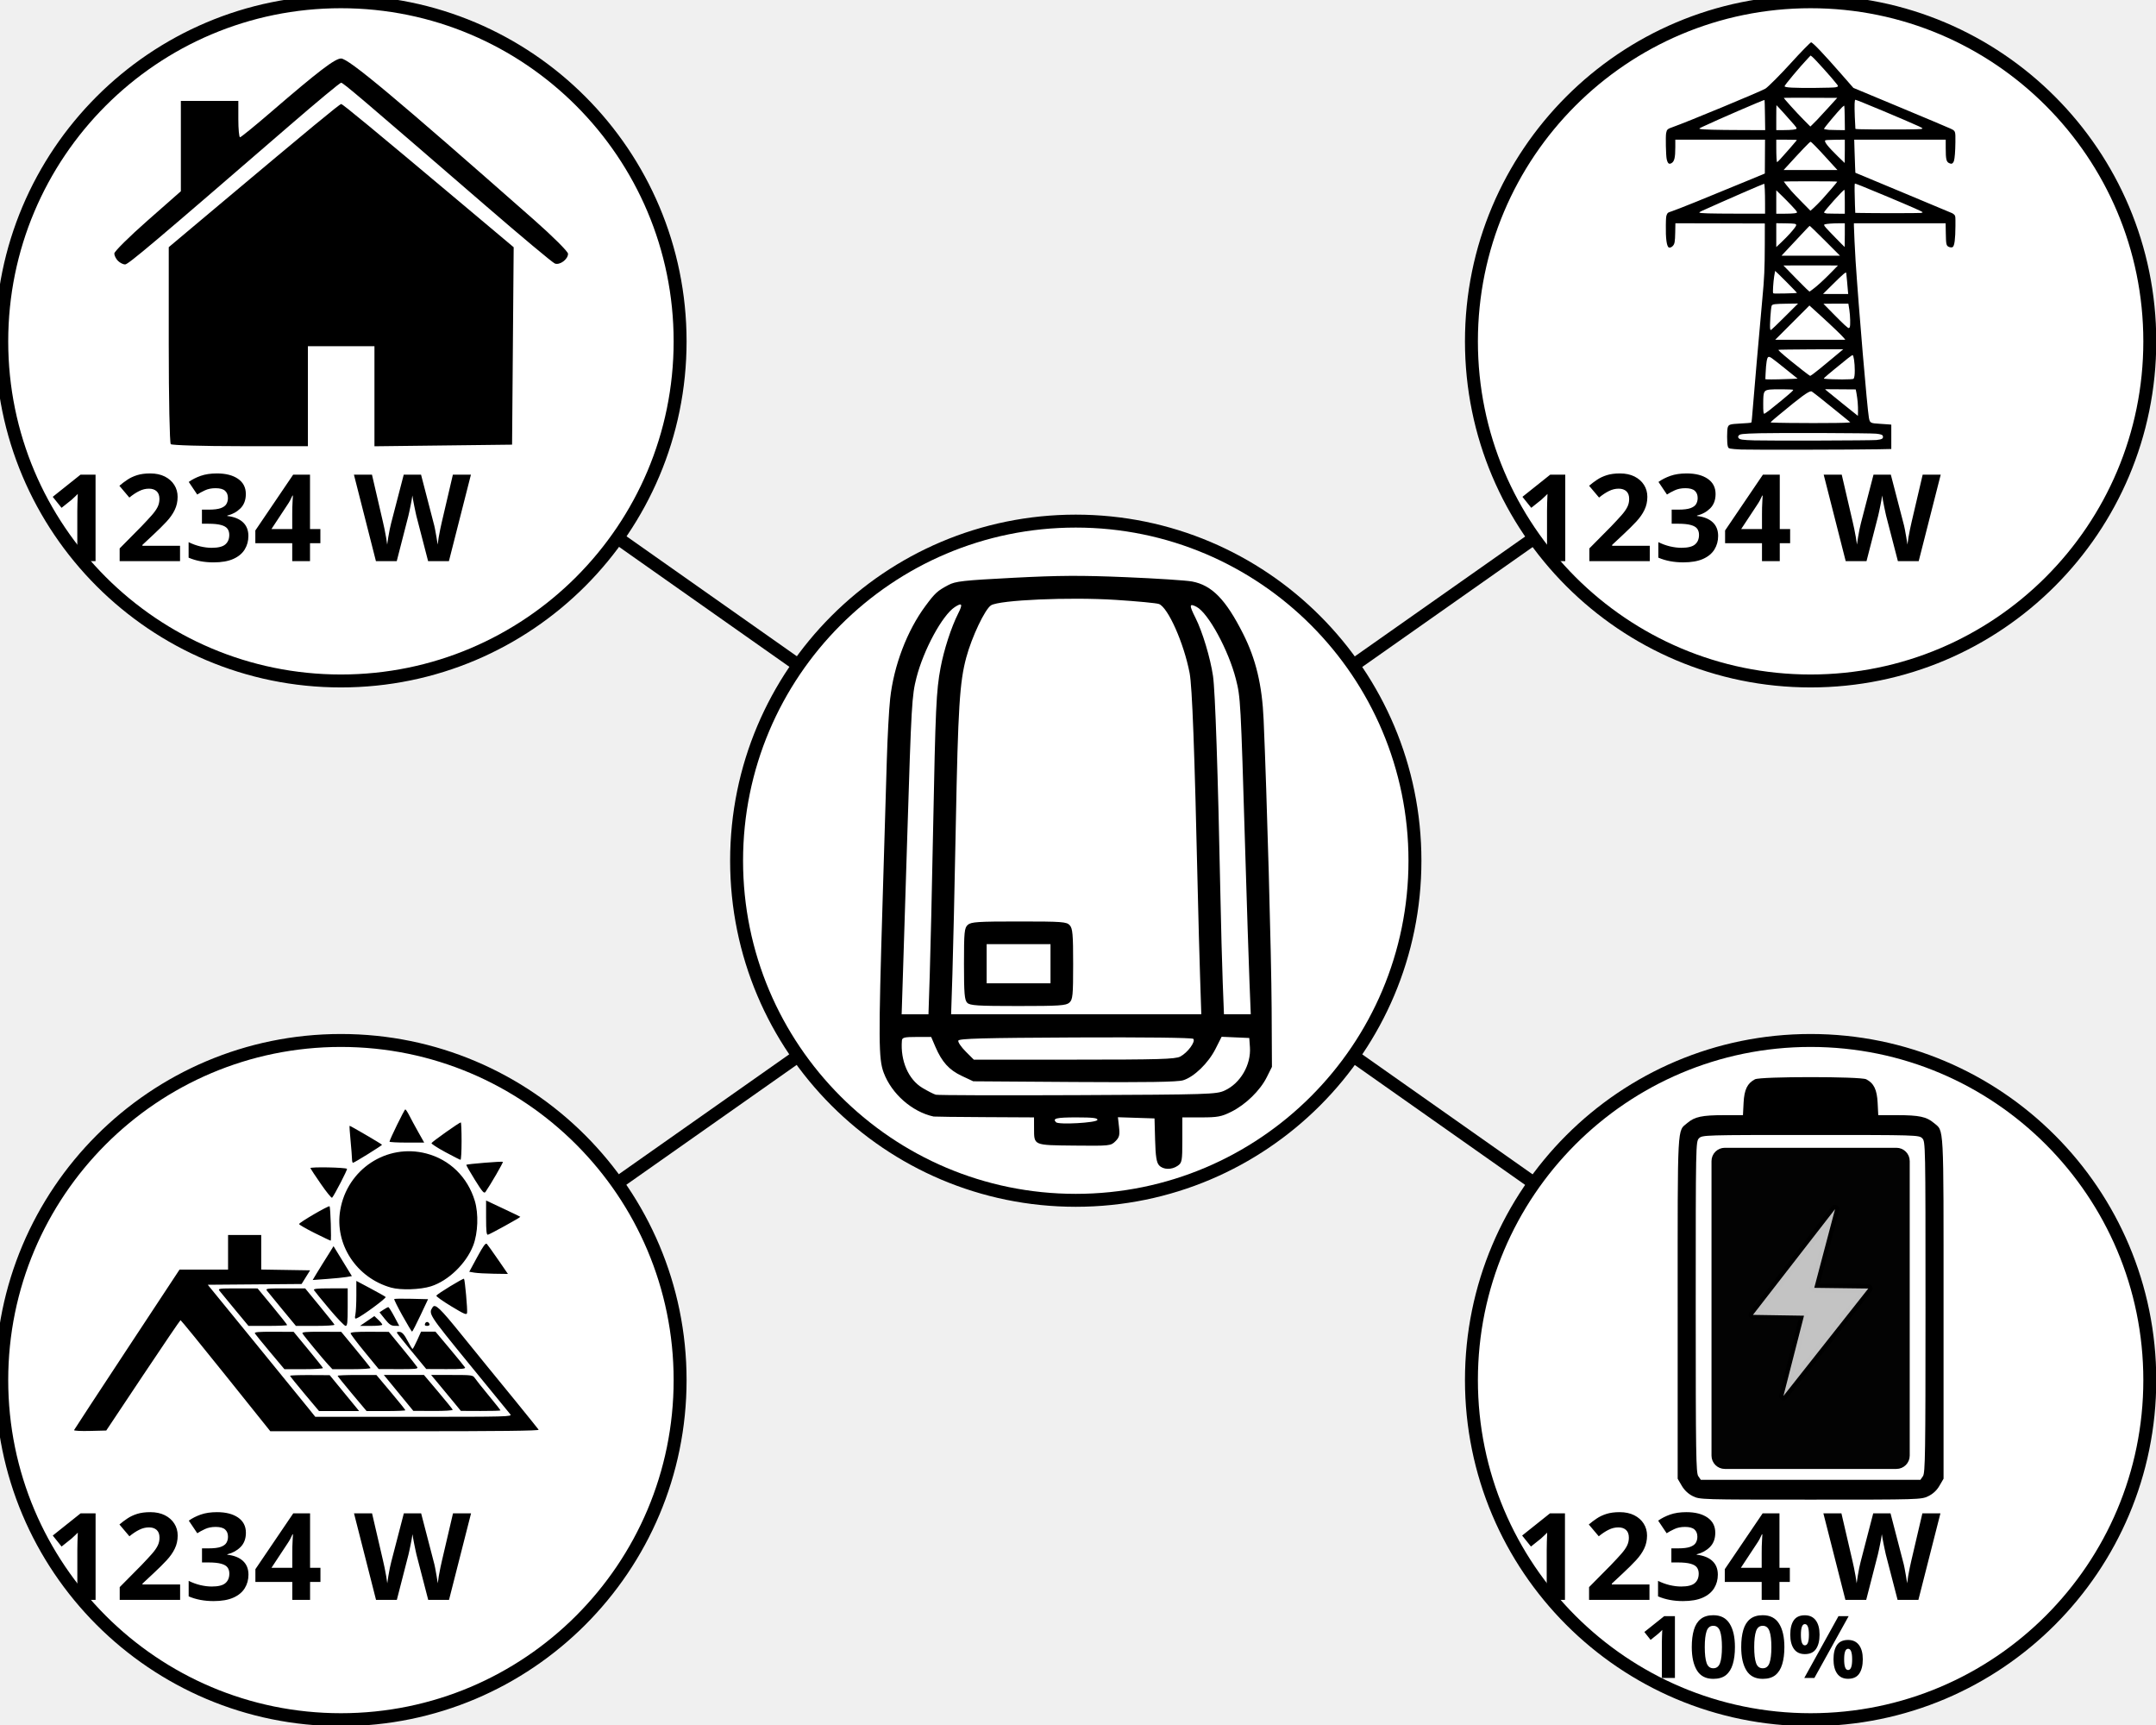
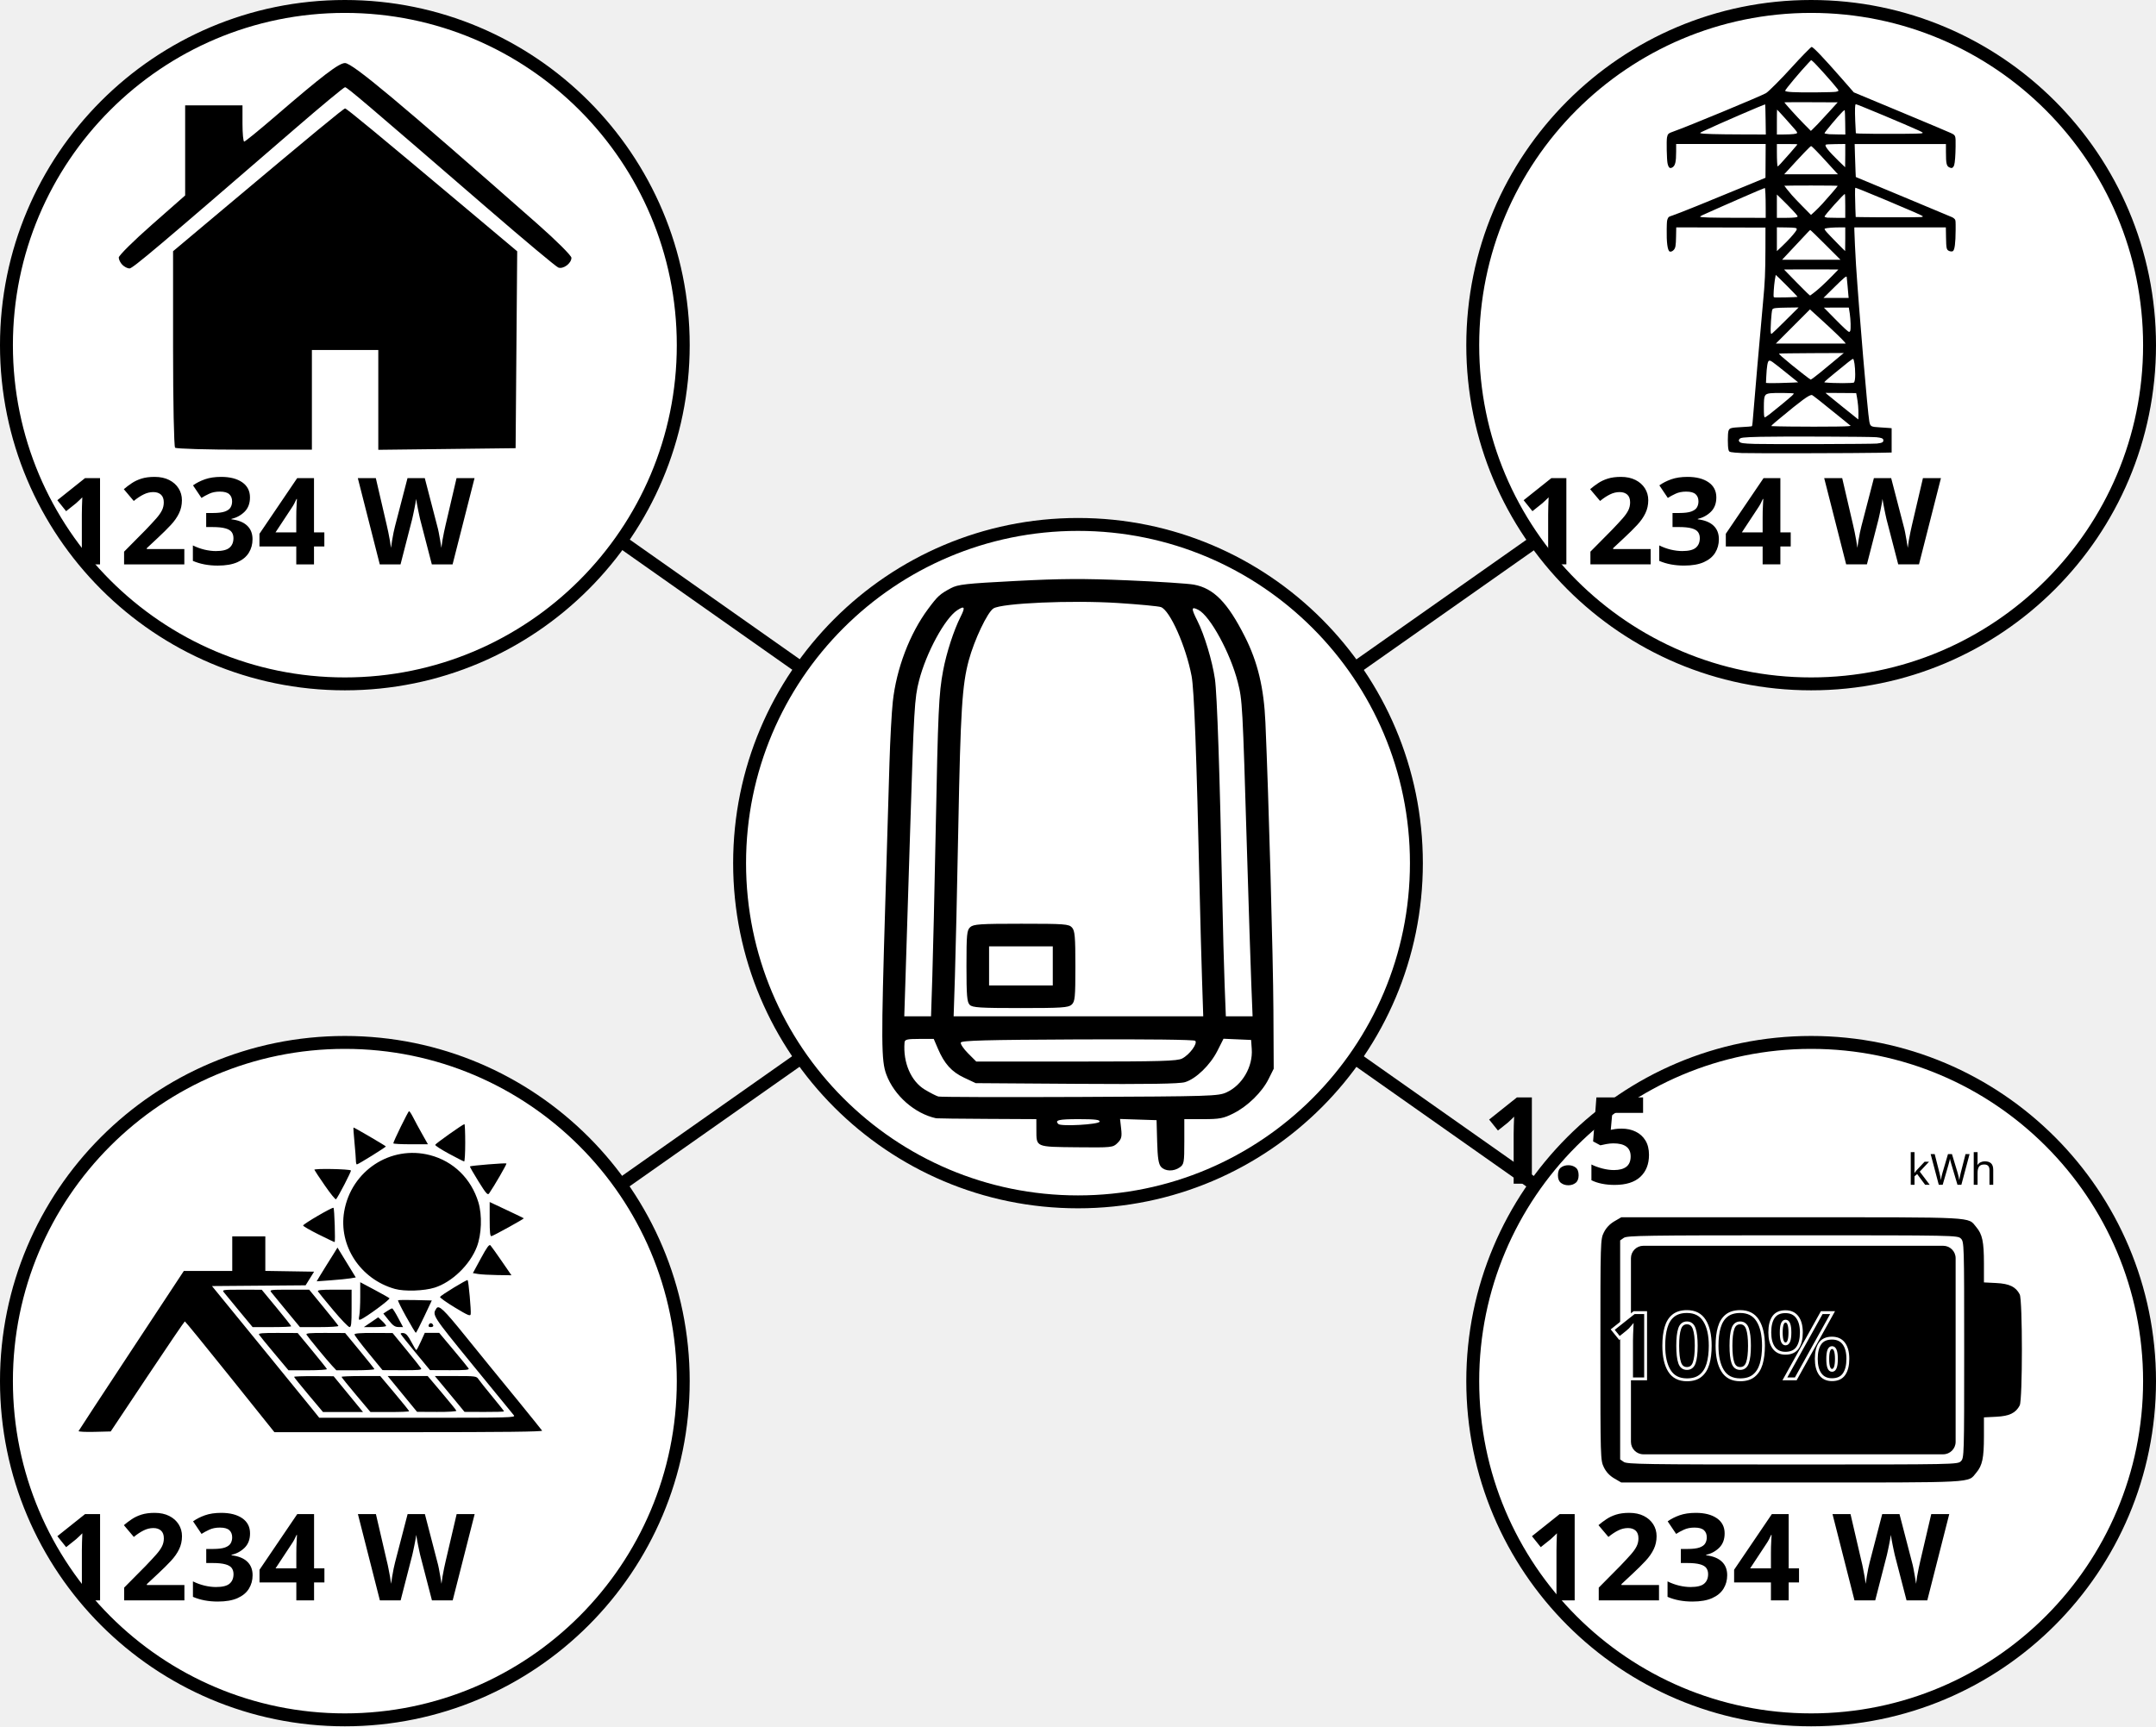
- <svg xmlns="http://www.w3.org/2000/svg" width="500" height="400" viewBox="0 0 500 400" version="1.1" id="svg5">
+ <svg xmlns="http://www.w3.org/2000/svg" width="501.156" height="401.361" viewBox="0 0 501.156 401.361" version="1.1" id="svg5">
  <defs id="defs2">
    <linearGradient id="linearGradient24308">
      <stop style="stop-color:#ffffff;stop-opacity:1;" offset="0" id="stop24306" />
    </linearGradient>
  </defs>
-   <g id="layer9" style="display:inline" transform="translate(-113.7883,-2.294423)">
+   <g id="layer9" style="display:inline" transform="translate(-112.6938,-1.200007)">
    <path style="fill:none;stroke:#000000;stroke-width:3;stroke-linecap:butt;stroke-linejoin:miter;stroke-miterlimit:4;stroke-dasharray:none;stroke-opacity:1" d="M 193.67,321.174 532.809,82.585" id="path2058" />
    <path style="fill:none;stroke:#000000;stroke-width:3;stroke-linecap:butt;stroke-linejoin:miter;stroke-miterlimit:4;stroke-dasharray:none;stroke-opacity:1" d="M 193.744,82.485 532.799,321.209" id="path2058-3" />
  </g>
-   <g id="layer8" style="display:inline" transform="translate(-113.7883,-2.294423)">
+   <g id="layer8" style="display:inline" transform="translate(-112.6938,-1.200007)">
    <ellipse style="fill:#e1e1e1;fill-opacity:1;stroke:#000000;stroke-width:0.8;stroke-miterlimit:4;stroke-dasharray:none" id="path2555" cx="248.343" cy="121.948" rx="8.863" ry="8.873">
      <animateMotion id="bubble_home_anim" dur="2.05s" values="0,0; 60, 40" repeatCount="indefinite" />
    </ellipse>
  </g>
-   <g id="layer10" style="display:inline" transform="translate(-113.7883,-2.294423)">
+   <g id="layer10" style="display:inline" transform="translate(-112.6938,-1.200007)">
    <ellipse style="fill:#e1e1e1;fill-opacity:1;stroke:#000000;stroke-width:0.8;stroke-miterlimit:4;stroke-dasharray:none" id="path2555-3" cx="478.908" cy="121.948" rx="8.863" ry="8.873">
      <animateMotion id="bubble_grid_anim" dur="1.5s" values="0,0; -60,40" repeatCount="indefinite" style="fill-opacity:1;fill:url(#linearGradient4873)" />
    </ellipse>
  </g>
-   <g id="layer12" style="display:inline" transform="translate(-113.7883,-2.294423)">
+   <g id="layer12" style="display:inline" transform="translate(-112.6938,-1.200007)">
    <ellipse style="display:inline;fill:#e1e1e1;fill-opacity:1;stroke:#000000;stroke-width:0.8;stroke-miterlimit:4;stroke-dasharray:none" id="path2555-3-1-4" cx="248.343" cy="282.523" rx="8.863" ry="8.873">
      <animateMotion id="bubble_solar_anim" dur="1.9s" values="0,0; 60,-40" repeatCount="indefinite" />
    </ellipse>
  </g>
-   <g id="layer11" style="display:inline" transform="translate(-113.7883,-2.294423)">
-     <ellipse style="display:inline;fill:#e1e1e1;fill-opacity:1;stroke:#000000;stroke-width:0.8;stroke-miterlimit:4;stroke-dasharray:none" id="path2555-3-1" cx="478.908" cy="282.523" rx="8.863" ry="8.873">
-       <animateMotion id="bubble_bat_anim" dur="2.1s" values="0,0; -60, -40" repeatCount="indefinite" />
+   <g id="layer11" style="display:inline" transform="translate(-112.6938,-1.200007)">
+     <ellipse style="display:inline;fill:#e1e1e1;fill-opacity:1;stroke:#000000;stroke-width:0.8;stroke-miterlimit:4;stroke-dasharray:none" id="path2555-3-1" cx="478.908" cy="296.523" rx="8.863" ry="8.873">
+       <animateMotion id="bubble_bat_anim" dur="2.1s" values="0,-10; -60, -60" repeatCount="indefinite" />
    </ellipse>
  </g>
-   <g id="layer1" style="display:inline" transform="translate(-114.2739,-172.5429)" />
-   <g id="layer2" style="display:inline" transform="translate(-114.2739,-172.5429)" />
-   <g id="layer4" transform="translate(-114.2739,-172.5429)" style="display:inline">
+   <g id="layer1" style="display:inline" transform="translate(-113.1794,-171.4485)" />
+   <g id="layer2" style="display:inline" transform="translate(-113.1794,-171.4485)" />
+   <g id="layer4" transform="translate(-113.1794,-171.4485)" style="display:inline">
    <ellipse style="display:inline;fill:#ffffff;stroke:#000000;stroke-width:3;stroke-miterlimit:4;stroke-dasharray:none" id="path1114-5" cx="534.175" cy="251.698" rx="78.66" ry="78.749" />
    <path style="display:inline;fill:#000000;stroke-width:0.036" d="m 518.022,276.776 c -1.086,-0.046 -2.192,-0.141 -2.456,-0.209 -0.467,-0.121 -0.486,-0.139 -0.614,-0.607 -0.187,-0.683 -0.189,-3.703 -8.3e-4,-4.292 0.225,-0.708 0.481,-0.786 3.069,-0.924 1.194,-0.064 2.24,-0.144 2.325,-0.18 0.119,-0.049 0.17,-0.268 0.22,-0.951 0.202,-2.774 1.956,-22.935 2.418,-27.794 0.453,-4.777 0.551,-6.94 0.566,-12.586 l 0.008,-4.87 -10.37,-0.027 -10.37,-0.023 -0.041,2.098 c -0.043,2.226 -0.129,2.705 -0.568,3.172 -0.295,0.314 -0.699,0.459 -0.932,0.334 -0.486,-0.261 -0.731,-2.143 -0.675,-5.191 0.03,-1.771 0.06,-2.054 0.236,-2.44 0.196,-0.428 0.216,-0.442 1.105,-0.737 1.43,-0.474 8.039,-3.141 17.475,-7.052 l 4.142,-1.717 0.023,-3.925 0.023,-3.925 h -10.405 -10.405 v 1.718 c 0,2.436 -0.208,3.325 -0.867,3.715 -0.595,0.352 -0.902,0.099 -1.133,-0.937 -0.18,-0.805 -0.275,-5.211 -0.13,-5.992 0.163,-0.876 0.292,-0.992 1.606,-1.452 3.133,-1.095 20.194,-8.17 21.41,-8.879 0.589,-0.344 3.622,-3.391 6.037,-6.064 1.976,-2.188 4.406,-4.677 4.567,-4.677 0.37,0 2.832,2.588 7.067,7.427 l 2.744,3.136 10.729,4.471 c 5.901,2.459 11.168,4.677 11.705,4.929 1.27,0.596 1.246,0.533 1.222,3.183 -0.023,2.078 -0.146,3.724 -0.338,4.364 -0.063,0.209 -0.219,0.45 -0.346,0.534 -0.206,0.135 -0.277,0.137 -0.623,0.019 -0.796,-0.281 -0.936,-0.826 -0.937,-3.634 l -7.2e-4,-1.856 h -10.609 -10.609 l 0.074,2.58 c 0.041,1.419 0.101,3.144 0.133,3.834 l 0.06,1.254 11.03,4.597 c 6.066,2.528 11.201,4.676 11.411,4.774 0.209,0.098 0.469,0.3 0.578,0.45 0.186,0.258 0.197,0.4 0.187,2.507 -0.019,3.062 -0.221,4.637 -0.644,4.906 -0.192,0.122 -0.637,0.087 -0.948,-0.074 -0.532,-0.275 -0.599,-0.606 -0.643,-3.152 l -0.041,-2.29 h -10.635 -10.635 l 3.8e-4,0.603 c 3.9e-4,0.761 0.255,6.082 0.389,8.125 0.715,10.913 2.693,34.232 3.084,36.347 0.229,1.236 0.328,1.291 2.587,1.422 0.879,0.051 1.825,0.116 2.103,0.144 l 0.506,0.05 v 2.823 2.823 l -2.914,0.062 c -4.866,0.104 -29.848,0.151 -31.958,0.06 z m 31.439,-2.202 c 1.301,-0.144 1.614,-0.341 1.467,-0.928 -0.072,-0.286 -0.467,-0.422 -1.577,-0.542 -1.295,-0.14 -22.46,-0.217 -26.946,-0.099 -4.206,0.111 -4.71,0.173 -4.952,0.605 -0.127,0.227 -0.125,0.28 0.019,0.498 0.243,0.371 0.886,0.467 3.682,0.551 3.482,0.104 27.247,0.03 28.308,-0.084 z m -6.6,-4.043 0.515,-0.068 -2.201,-1.793 c -4.637,-3.778 -6.686,-5.391 -6.849,-5.391 -0.687,0.002 -2.387,1.25 -7.478,5.481 -1.861,1.547 -2.075,1.753 -1.83,1.764 3.466,0.163 16.613,0.168 17.843,0.008 z m 2.234,-4.705 c -0.058,-0.641 -0.184,-1.574 -0.279,-2.074 l -0.173,-0.907 -3.556,-0.026 -3.556,-0.023 0.24,0.235 c 0.132,0.129 1.844,1.519 3.804,3.089 l 3.564,2.854 0.03,-0.99 c 0.019,-0.544 -0.019,-1.515 -0.076,-2.156 z m -20.48,1.85 c 1.103,-0.839 4.266,-3.455 5.111,-4.227 0.265,-0.242 0.447,-0.475 0.405,-0.517 -0.121,-0.122 -4.652,-0.167 -5.457,-0.053 -1.36,0.192 -1.475,0.434 -1.489,3.15 -0.008,1.94 0.043,2.459 0.251,2.459 0.062,0 0.592,-0.365 1.178,-0.811 z m 5.441,-7.279 1.101,-0.059 -2.642,-2.123 c -3.573,-2.871 -3.769,-3.008 -4.138,-2.891 -0.319,0.101 -0.528,1.337 -0.639,3.779 l -0.062,1.368 0.472,0.041 c 0.54,0.046 4.268,-0.026 5.908,-0.114 z m 14.088,-0.03 c 0.189,-0.295 0.272,-0.872 0.272,-1.908 3.4e-4,-1.756 -0.258,-3.569 -0.509,-3.568 -0.182,3e-4 -1.369,0.922 -4.221,3.279 -2.386,1.972 -2.6,2.172 -2.344,2.198 2.158,0.215 6.663,0.214 6.801,-7.3e-4 z m -9.516,-1.008 c 0.684,-0.49 2.021,-1.574 4.774,-3.871 l 2.354,-1.964 -7.475,0.03 c -4.111,0.019 -7.51,0.066 -7.552,0.108 -0.095,0.095 0.641,0.758 2.894,2.607 1.752,1.438 4.344,3.44 4.454,3.44 0.03,0 0.281,-0.159 0.552,-0.354 z m 7.301,-8.401 c -0.455,-0.575 -2.837,-2.859 -5.544,-5.316 l -2.487,-2.257 -3.964,3.969 -3.964,3.969 h 8.124 8.124 z m -13.66,-5.048 2.999,-2.982 -2.649,0.038 c -2.745,0.038 -3.283,0.106 -3.465,0.445 -0.214,0.399 -0.502,4.847 -0.353,5.441 0.058,0.229 0.089,0.247 0.267,0.151 0.111,-0.059 1.551,-1.45 3.201,-3.09 z m 14.994,2.465 c 0.163,-0.429 0.106,-2.547 -0.108,-4.012 -0.111,-0.76 -0.212,-1.393 -0.226,-1.408 -0.008,-0.008 -1.321,-0.008 -2.905,0 l -2.88,0.023 2.312,2.35 c 2.387,2.426 3.327,3.292 3.572,3.292 0.077,0 0.184,-0.111 0.236,-0.247 z m -0.425,-8.215 c -0.03,-0.305 -0.125,-1.379 -0.209,-2.387 -0.084,-1.008 -0.172,-1.889 -0.194,-1.959 -0.083,-0.261 -0.689,0.252 -3.024,2.559 l -2.364,2.336 2.924,0.002 2.923,0.002 -0.056,-0.555 z m -11.829,0.315 c 0.03,-0.03 -1.088,-1.204 -2.487,-2.605 -1.399,-1.402 -2.56,-2.533 -2.579,-2.513 -0.023,0.023 -0.119,0.593 -0.221,1.274 -0.206,1.373 -0.347,3.583 -0.246,3.848 0.061,0.159 0.242,0.167 2.771,0.112 1.488,-0.03 2.731,-0.084 2.762,-0.116 z m 3.678,-0.865 c 0.983,-0.715 2.63,-2.224 4.294,-3.933 l 1.527,-1.569 -3.144,-0.023 c -1.729,-0.008 -4.573,-0.008 -6.319,0 l -3.174,0.023 2.988,3.063 c 1.978,2.028 3.024,3.035 3.095,2.979 0.059,-0.046 0.389,-0.289 0.734,-0.54 z m 2.841,-11.242 c -1.907,-1.91 -3.512,-3.462 -3.566,-3.448 -0.053,0.008 -0.376,0.33 -0.716,0.701 -0.34,0.371 -1.704,1.826 -3.032,3.234 -1.328,1.407 -2.498,2.655 -2.599,2.773 l -0.183,0.214 h 6.782 6.782 z m -8.091,-1.738 c 0.903,-1.013 1.397,-1.677 1.397,-1.879 0,-0.333 -0.291,-0.383 -2.471,-0.418 l -2.153,-0.03 v 2.766 2.766 l 1.18,-1.114 c 0.649,-0.613 1.57,-1.552 2.047,-2.087 z m 12.668,0.438 v -2.749 l -1.421,7.7e-4 c -1.33,7.2e-4 -2.8,0.112 -3.214,0.244 -0.269,0.085 -0.227,0.21 0.271,0.806 0.414,0.494 4.266,4.447 4.334,4.447 0.019,0 0.027,-1.237 0.027,-2.749 z m -18.496,-7.266 c 0,-2.669 -0.089,-4.644 -0.21,-4.644 -0.192,0 -8.853,3.771 -14.459,6.295 -0.385,0.174 -0.618,0.33 -0.567,0.381 0.179,0.179 2.28,0.24 8.663,0.253 l 6.575,0.008 z m 6.843,2.202 c 0.614,-0.116 0.633,-0.132 0.505,-0.409 -0.128,-0.278 -1.935,-2.193 -3.519,-3.73 l -1.228,-1.192 v 2.714 2.714 h 1.865 c 1.026,0 2.095,-0.044 2.377,-0.097 z m 11.653,-2.646 c 0,-1.674 -0.038,-2.765 -0.094,-2.801 -0.187,-0.116 -4.723,4.931 -4.723,5.256 0,0.05 0.119,0.118 0.265,0.149 0.146,0.03 0.308,0.073 0.361,0.091 0.053,0.019 1.017,0.038 2.143,0.041 l 2.047,0.008 z m 17.629,2.567 c 0.239,-0.038 0.428,-0.108 0.421,-0.162 -0.023,-0.153 -2.317,-1.165 -8.753,-3.859 -5.015,-2.099 -6.908,-2.855 -6.976,-2.788 -0.076,0.076 -0.06,2.564 0.03,4.884 l 0.076,1.902 1.459,0.026 c 3.023,0.061 13.325,0.055 13.741,-0.008 z m -22.937,-3.107 c 1.149,-1.242 3.501,-3.985 3.559,-4.148 0.023,-0.057 -2.314,-0.091 -6.189,-0.091 -3.422,0 -6.221,0.027 -6.221,0.056 0,0.065 0.95,1.25 1.772,2.211 0.318,0.371 1.443,1.551 2.501,2.622 l 1.923,1.947 0.769,-0.693 c 0.423,-0.381 1.272,-1.238 1.887,-1.903 z m 3.273,-7.205 c -0.187,-0.199 -1.187,-1.295 -2.221,-2.435 -2.074,-2.288 -3.517,-3.761 -3.683,-3.761 -0.192,0 -2.111,2.008 -6.016,6.293 l -0.242,0.265 h 6.251 6.251 z m 2.035,-3.983 v -2.705 l -2.211,0.026 c -1.598,0.023 -2.244,0.062 -2.33,0.149 -0.292,0.293 0.606,1.429 2.935,3.714 0.851,0.836 1.561,1.519 1.577,1.519 0.019,0 0.026,-1.217 0.026,-2.705 z m -15.015,1.861 c 0.766,-0.814 3.765,-4.242 3.87,-4.422 0.065,-0.112 -0.308,-0.134 -2.336,-0.134 h -2.413 l 7.2e-4,1.808 c 7.7e-4,1.962 0.083,3.4 0.194,3.4 0.038,0 0.347,-0.293 0.684,-0.652 z m -3.502,-10.25 c -0.026,-1.912 -0.07,-3.496 -0.094,-3.52 -0.094,-0.094 -10.95,4.601 -14.285,6.178 -0.935,0.442 -0.955,0.458 -0.674,0.542 0.52,0.157 3.756,0.245 9.479,0.261 l 5.625,0.019 z m 6.524,3.374 c 1.025,-0.148 1.036,-0.203 0.233,-1.157 -0.804,-0.955 -4.034,-4.528 -4.093,-4.528 -0.023,0 -0.041,1.302 -0.041,2.893 v 2.893 l 1.613,-0.002 c 0.887,-8.4e-4 1.917,-0.046 2.287,-0.099 z m 11.978,-2.687 c -0.019,-1.534 -0.066,-2.822 -0.107,-2.863 -0.041,-0.041 -0.272,0.118 -0.515,0.354 -0.934,0.906 -4.179,4.781 -4.179,4.99 0,0.094 0.187,0.135 1.108,0.245 0.159,0.023 1.062,0.041 2.008,0.049 l 1.719,0.019 z m 17.716,2.534 c 0.172,-0.03 0.313,-0.098 0.313,-0.148 0,-0.05 -0.379,-0.267 -0.841,-0.481 -2.886,-1.335 -14.41,-6.156 -14.715,-6.156 -0.204,0 -0.245,1.174 -0.139,3.954 0.055,1.459 0.119,2.706 0.14,2.772 0.026,0.092 1.002,0.127 4.209,0.153 4.806,0.038 10.576,-0.008 11.033,-0.093 z m -24.115,-2.145 c 0.428,-0.444 1.65,-1.768 2.716,-2.941 l 1.938,-2.134 -6.168,-0.026 c -3.392,-0.008 -6.187,-0.002 -6.211,0.019 -0.078,0.078 2.958,3.437 4.573,5.063 l 1.574,1.585 0.399,-0.379 c 0.219,-0.209 0.75,-0.742 1.178,-1.187 z m 4.242,-7.529 c 0.663,-0.144 0.709,-0.222 0.382,-0.652 -1.02,-1.344 -5.199,-5.997 -5.794,-6.452 l -0.347,-0.265 -0.636,0.668 c -1.792,1.881 -5.401,6.19 -5.401,6.448 0,0.317 2.084,0.431 7.177,0.39 2.469,-0.023 4.335,-0.075 4.62,-0.137 z" id="path1058" />
    <text xml:space="preserve" style="font-style:normal;font-variant:normal;font-weight:bold;font-stretch:normal;font-size:28.085px;line-height:1.25;font-family:sans-serif;-inkscape-font-specification:'sans-serif Bold';text-align:center;letter-spacing:0px;word-spacing:0px;text-anchor:middle;display:inline;fill:#000000;fill-opacity:1;stroke:none;stroke-width:0.265" x="533.567" y="302.49" id="text4765-3-3" transform="scale(0.999433,1.000567)">
      <tspan id="pwr_grid" style="font-style:normal;font-variant:normal;font-weight:bold;font-stretch:normal;font-size:28.085px;font-family:sans-serif;-inkscape-font-specification:'sans-serif Bold';text-align:center;text-anchor:middle;stroke-width:0.265" x="533.567" y="302.49">1234 W</tspan>
    </text>
  </g>
-   <g id="layer5" transform="translate(-114.2739,-172.5429)" style="display:inline">
+   <g id="layer5" transform="translate(-113.1794,-171.4485)" style="display:inline">
    <ellipse style="display:inline;fill:#ffffff;stroke:#000000;stroke-width:3;stroke-miterlimit:4;stroke-dasharray:none" id="path1114-5-5" cx="534.175" cy="492.56" rx="78.66" ry="78.749" />
-     <text xml:space="preserve" style="font-style:normal;font-variant:normal;font-weight:bold;font-stretch:normal;font-size:20.06px;line-height:1.25;font-family:sans-serif;-inkscape-font-specification:'sans-serif Bold';text-align:center;letter-spacing:0px;word-spacing:0px;text-anchor:middle;display:inline;fill:#000000;fill-opacity:1;stroke:none;stroke-width:0.265" x="533.996" y="561.324" id="bat_state_text" transform="scale(0.999433,1.000567)">
-       <tspan id="load_bat" style="font-style:normal;font-variant:normal;font-weight:bold;font-stretch:normal;font-size:20.06px;font-family:sans-serif;-inkscape-font-specification:'sans-serif Bold';text-align:center;text-anchor:middle;stroke-width:0.265" x="533.996" y="561.324">100%</tspan>
+     <text xml:space="preserve" style="font-style:normal;font-variant:normal;font-weight:bold;font-stretch:normal;font-size:28.085px;line-height:1.25;font-family:sans-serif;-inkscape-font-specification:'sans-serif Bold';text-align:center;letter-spacing:0px;word-spacing:0px;text-anchor:middle;display:inline;fill:#000000;fill-opacity:1;stroke:none;stroke-width:0.265;stroke-dasharray:none" x="535.5" y="543.216" id="text4765-3-3-3" transform="scale(0.999433,1.000567)">
+       <tspan id="pwr_bat" style="font-style:normal;font-variant:normal;font-weight:bold;font-stretch:normal;font-size:28.085px;font-family:sans-serif;-inkscape-font-specification:'sans-serif Bold';text-align:center;text-anchor:middle;stroke-width:0.265;stroke-dasharray:none" x="535.5" y="543.216">1234 W</tspan>
    </text>
-     <text xml:space="preserve" style="font-style:normal;font-variant:normal;font-weight:bold;font-stretch:normal;font-size:28.085px;line-height:1.25;font-family:sans-serif;-inkscape-font-specification:'sans-serif Bold';text-align:center;letter-spacing:0px;word-spacing:0px;text-anchor:middle;display:inline;fill:#000000;fill-opacity:1;stroke:none;stroke-width:0.265" x="533.498" y="543.216" id="text4765-3-3-3" transform="scale(0.999433,1.000567)">
-       <tspan id="pwr_bat" style="font-style:normal;font-variant:normal;font-weight:bold;font-stretch:normal;font-size:28.085px;font-family:sans-serif;-inkscape-font-specification:'sans-serif Bold';text-align:center;text-anchor:middle;stroke-width:0.265" x="533.498" y="543.216">1234 W</tspan>
+     <rect style="display:inline;fill:#000000;stroke:#ffffff;stroke-width:0.265;stroke-linecap:square;paint-order:markers stroke fill" id="bat_state_rect" width="75.472" height="48.482" x="492.288" y="461.09" ry="2.896" />
+     <path style="fill:#000000;stroke-width:0.141" d="m 485.998,457.976 c 0.528,-1.062 1.371,-1.955 2.425,-2.569 l 1.615,-0.941 h 39.684 c 43.511,0 40.785,-0.146 42.838,2.282 1.411,1.669 1.778,3.403 1.78,8.429 l 10e-4,4.431 2.85,0.143 c 3.068,0.154 4.552,0.871 5.466,2.641 0.673,1.303 0.673,24.507 0,25.81 -0.915,1.77 -2.398,2.487 -5.466,2.641 l -2.85,0.143 -10e-4,4.431 c -0.002,5.027 -0.369,6.761 -1.78,8.429 -2.053,2.427 0.673,2.282 -42.838,2.282 h -39.684 l -1.623,-0.946 c -1.082,-0.631 -1.89,-1.495 -2.425,-2.594 -0.79,-1.623 -0.802,-2.034 -0.802,-27.316 3.4e-4,-25.374 0.008,-25.687 0.81,-27.296 z m 4.631,53.373 c 0.756,0.527 5.112,0.593 39.22,0.593 37.86,0 38.38,-0.008 39.135,-0.761 0.75,-0.746 0.765,-1.269 0.765,-25.883 0,-24.615 -0.015,-25.137 -0.765,-25.883 -0.755,-0.751 -1.275,-0.761 -39.135,-0.761 -34.109,0 -38.465,0.066 -39.22,0.593 l -0.85,0.593 v 25.46 25.459 z" id="path1363" />
+     <text xml:space="preserve" style="font-style:normal;font-variant:normal;font-weight:bold;font-stretch:normal;font-size:21.608px;line-height:1.25;font-family:sans-serif;-inkscape-font-specification:'sans-serif Bold';text-align:center;letter-spacing:0px;word-spacing:0px;text-anchor:middle;display:inline;fill:#000000;fill-opacity:1;stroke:#ffffff;stroke-width:0.665;stroke-dasharray:none;stroke-opacity:1" x="528.526" y="492.601" id="bat_state_text" transform="scale(1.001149,0.9988522)">
+       <tspan id="load_bat" style="font-style:normal;font-variant:normal;font-weight:bold;font-stretch:normal;font-size:21.608px;font-family:sans-serif;-inkscape-font-specification:'sans-serif Bold';text-align:center;text-anchor:middle;fill:#000000;fill-opacity:1;stroke:#ffffff;stroke-width:0.665;stroke-dasharray:none;stroke-opacity:1" x="528.526" y="492.601">100%</tspan>
    </text>
-     <path style="fill:#000000;stroke-width:0.141" d="m 506.854,519.474 c -1.062,-0.528 -1.955,-1.371 -2.569,-2.425 l -0.941,-1.615 v -39.684 c 0,-43.511 -0.146,-40.785 2.282,-42.838 1.669,-1.411 3.403,-1.778 8.429,-1.78 l 4.431,-10e-4 0.143,-2.85 c 0.154,-3.068 0.871,-4.552 2.641,-5.466 1.303,-0.673 24.507,-0.673 25.81,0 1.77,0.915 2.487,2.398 2.641,5.466 l 0.143,2.85 4.431,10e-4 c 5.027,0.002 6.761,0.369 8.429,1.78 2.427,2.053 2.282,-0.673 2.282,42.838 v 39.684 l -0.946,1.623 c -0.631,1.082 -1.495,1.89 -2.594,2.425 -1.623,0.79 -2.034,0.802 -27.316,0.802 -25.374,-3.4e-4 -25.687,-0.008 -27.296,-0.81 z m 53.373,-4.631 c 0.527,-0.756 0.593,-5.112 0.593,-39.22 0,-37.86 -0.008,-38.38 -0.761,-39.135 -0.746,-0.75 -1.269,-0.765 -25.883,-0.765 -24.615,0 -25.137,0.015 -25.883,0.765 -0.751,0.755 -0.761,1.275 -0.761,39.135 0,34.109 0.066,38.465 0.593,39.22 l 0.593,0.85 h 25.46 25.459 z" id="path1363" />
-     <rect style="fill:#000000;fill-opacity:0.986;fill-rule:nonzero;stroke:#000000;stroke-width:0.5;stroke-linecap:square;stroke-linejoin:miter;stroke-miterlimit:2.1;stroke-dasharray:none;paint-order:markers stroke fill" id="bat_state_rect" width="45.466" height="73.966" x="511.442" y="438.947" ry="2.836" />
-     <path style="fill:#ffffff;fill-opacity:0.76;stroke:#000000;stroke-width:2;stroke-linecap:square;stroke-linejoin:round;stroke-miterlimit:4;stroke-dasharray:none;stroke-opacity:1;paint-order:markers stroke fill" d="m 539.846,452.918 -19.047,24.525 11.842,0.188 -4.774,18.623 19.684,-24.922 -12.529,-0.161 z" id="path23184" />
+     <text xml:space="preserve" style="font-style:normal;font-variant:normal;font-weight:bold;font-stretch:normal;font-size:28.085px;line-height:1.25;font-family:sans-serif;-inkscape-font-specification:'sans-serif Bold';text-align:center;letter-spacing:0px;word-spacing:0px;text-anchor:middle;display:inline;fill:#000000;fill-opacity:1;stroke:none;stroke-width:0.265;stroke-dasharray:none" x="521.355" y="446.407" id="text4765-3-3-3-9" transform="scale(0.999433,1.000567)">
+       <tspan id="bat_energy" style="font-style:normal;font-variant:normal;font-weight:bold;font-stretch:normal;font-size:28.085px;font-family:sans-serif;-inkscape-font-specification:'sans-serif Bold';text-align:center;text-anchor:middle;stroke-width:0.265;stroke-dasharray:none" x="523.235" y="446.407">1.5<tspan style="font-size:11px" id="tspan3197"> </tspan>
+       </tspan>
+     </text>
+     <text xml:space="preserve" style="font-style:normal;font-weight:normal;font-size:10px;line-height:1.25;font-family:sans-serif;letter-spacing:0px;word-spacing:0px;fill:#000000;fill-opacity:1;stroke:none" x="553.886" y="446.91" id="text490">
+       <tspan id="tspan488" x="553.886" y="446.91" style="font-size:10px"> kWh</tspan>
+     </text>
  </g>
-   <g id="layer6" transform="translate(-114.2739,-172.5429)" style="display:inline">
+   <g id="layer6" transform="translate(-113.1794,-171.4485)" style="display:inline">
    <ellipse style="display:inline;fill:#ffffff;stroke:#000000;stroke-width:3;stroke-miterlimit:4;stroke-dasharray:none" id="path1114-5-5-2" cx="193.339" cy="492.56" rx="78.66" ry="78.749" />
    <path style="fill:#000000;stroke-width:0.11" d="m 131.446,504.166 c 0.063,-0.157 5.593,-8.596 12.289,-18.753 l 12.174,-18.467 h 5.628 5.628 v -4.016 -4.016 h 3.844 3.844 v 4.008 4.008 l 5.668,0.091 5.668,0.091 -0.986,1.585 -0.986,1.585 -10.881,0.088 -10.881,0.088 10.924,13.387 c 6.008,7.363 11.618,14.252 12.467,15.309 l 1.543,1.922 22.868,0.002 c 21.749,0.002 22.843,-0.026 22.362,-0.583 -0.278,-0.322 -4.601,-5.61 -9.606,-11.751 -9.374,-11.501 -9.401,-11.544 -8.403,-13.083 0.574,-0.885 1.699,0.182 6.633,6.293 2.624,3.249 5.208,6.435 5.743,7.079 2.645,3.185 12.014,14.728 12.206,15.039 0.155,0.25 -9.029,0.356 -31.004,0.356 h -31.224 l -10.321,-12.885 c -5.677,-7.087 -10.402,-12.88 -10.5,-12.875 -0.098,0.008 -4.014,5.766 -8.703,12.801 l -8.525,12.791 -3.792,0.095 c -2.086,0.052 -3.741,-0.034 -3.677,-0.191 z m 53.453,-8.418 c -1.848,-2.198 -3.36,-4.08 -3.36,-4.183 0,-0.103 2.068,-0.178 4.597,-0.165 l 4.597,0.023 3.415,4.161 3.415,4.161 h -4.652 -4.652 l -3.36,-3.996 z m 11.032,0 c -1.848,-2.198 -3.36,-4.08 -3.36,-4.183 0,-0.103 2.023,-0.188 4.496,-0.188 h 4.496 l 3.36,3.996 c 1.848,2.198 3.36,4.08 3.36,4.184 0,0.103 -2.023,0.188 -4.496,0.188 h -4.496 z m 10.775,-0.211 -3.415,-4.161 h 4.651 4.651 l 3.277,3.877 c 1.803,2.132 3.328,4.015 3.389,4.184 0.064,0.177 -1.847,0.297 -4.513,0.283 l -4.624,-0.023 z m 12.882,2.263 c -0.861,-1.048 -2.412,-2.922 -3.447,-4.165 l -1.882,-2.259 h 4.83 c 4.638,0 4.85,0.03 5.328,0.753 0.274,0.414 1.72,2.23 3.214,4.036 1.494,1.806 2.716,3.349 2.716,3.43 0,0.081 -2.068,0.139 -4.597,0.129 l -4.597,-0.019 z m -42.649,-11.695 c -1.813,-2.163 -3.41,-4.121 -3.547,-4.351 -0.195,-0.327 0.759,-0.414 4.366,-0.399 l 4.616,0.019 3.343,4.051 c 1.839,2.228 3.393,4.177 3.454,4.332 0.061,0.154 -1.924,0.28 -4.412,0.28 h -4.524 z m 13.41,2.845 c -1.18,-1.264 -5.558,-6.58 -5.926,-7.196 -0.196,-0.327 0.759,-0.414 4.366,-0.399 l 4.616,0.019 3.343,4.051 c 1.839,2.228 3.393,4.177 3.454,4.332 0.061,0.154 -1.902,0.28 -4.364,0.28 h -4.475 z m 8.489,-2.915 c -1.793,-2.18 -3.259,-4.13 -3.259,-4.332 0,-0.249 1.424,-0.361 4.429,-0.347 l 4.429,0.023 3.176,3.872 c 1.747,2.13 3.296,4.079 3.443,4.331 0.221,0.38 -0.528,0.455 -4.346,0.439 l -4.613,-0.019 z m 10.948,-0.087 c -1.839,-2.228 -3.397,-4.19 -3.464,-4.36 -0.067,-0.17 0.235,-0.258 0.669,-0.196 0.573,0.081 1.064,0.638 1.792,2.035 0.552,1.058 1.078,1.919 1.17,1.913 0.092,-0.008 0.572,-0.909 1.068,-2.007 l 0.901,-1.997 h 1.673 1.673 l 3.297,3.932 c 1.813,2.163 3.41,4.121 3.547,4.351 0.196,0.327 -0.759,0.414 -4.366,0.399 l -4.616,-0.019 -3.343,-4.051 z m -2.173,-8.32 c -1.135,-2.039 -1.996,-3.776 -1.913,-3.86 0.083,-0.083 1.883,-0.109 4,-0.057 l 3.848,0.094 -1.774,3.765 c -0.976,2.071 -1.847,3.765 -1.935,3.765 -0.089,0 -1.09,-1.669 -2.225,-3.708 z m -38.839,-1.396 c -1.717,-2.071 -3.327,-4.029 -3.578,-4.351 -0.429,-0.552 -0.186,-0.585 4.182,-0.579 l 4.638,0.008 3.427,4.148 c 1.885,2.281 3.427,4.236 3.427,4.344 0,0.108 -2.019,0.196 -4.486,0.196 h -4.486 z m 11.01,0 c -1.713,-2.071 -3.317,-4.029 -3.563,-4.351 -0.422,-0.551 -0.176,-0.586 4.189,-0.582 l 4.638,0.004 3.343,4.071 c 1.839,2.239 3.393,4.195 3.454,4.347 0.061,0.152 -1.926,0.277 -4.417,0.277 h -4.528 z m 10.859,-0.167 c -1.813,-2.163 -3.41,-4.121 -3.547,-4.351 -0.195,-0.325 0.646,-0.418 3.781,-0.418 h 4.031 v 4.351 c 0,3.575 -0.086,4.351 -0.484,4.351 -0.266,0 -1.968,-1.77 -3.781,-3.932 z m 8.785,2.794 1.665,-1.138 0.919,0.866 c 0.506,0.476 0.919,0.988 0.919,1.138 0,0.15 -1.163,0.272 -2.585,0.272 h -2.585 z m 4.101,-0.452 -1.242,-1.558 0.908,-0.599 c 0.499,-0.33 1.01,-0.6 1.136,-0.601 0.126,-10e-4 0.748,0.977 1.382,2.173 l 1.154,2.175 -1.048,-0.015 c -0.837,-0.011 -1.298,-0.329 -2.29,-1.574 z m 9.317,1.074 c 0.219,-0.571 0.835,-0.501 1.042,0.119 0.073,0.221 -0.173,0.397 -0.554,0.397 -0.481,0 -0.627,-0.154 -0.488,-0.516 z m -16.151,-2.147 c 0.121,-0.606 0.22,-2.603 0.22,-4.437 v -3.335 l 3.259,1.734 c 1.793,0.954 3.383,1.852 3.534,1.995 0.252,0.239 -5.508,4.481 -6.713,4.944 -0.431,0.166 -0.483,0.008 -0.301,-0.902 z m 22.196,-1.903 c -1.979,-1.198 -3.522,-2.301 -3.428,-2.453 0.273,-0.442 6.247,-4.081 6.418,-3.91 0.216,0.216 0.84,7.149 0.712,7.916 -0.089,0.537 -0.61,0.318 -3.702,-1.553 z m -13.915,-4.311 c -8.027,-2.246 -13.146,-10.049 -11.795,-17.981 1.613,-9.474 10.794,-15.509 19.96,-13.119 5.427,1.415 9.562,5.449 11.24,10.965 0.908,2.984 0.747,7.485 -0.37,10.379 -1.609,4.167 -5.774,8.186 -9.8,9.457 -2.464,0.778 -7.001,0.925 -9.235,0.3 z m -17.423,-3.053 c 0.42,-0.709 1.103,-1.817 1.518,-2.461 0.414,-0.644 1.159,-1.829 1.654,-2.634 l 0.9,-1.462 2.127,3.47 2.127,3.47 -1.237,0.212 c -0.68,0.116 -2.726,0.321 -4.545,0.453 l -3.308,0.241 z m 36.746,-0.417 -1.199,-0.204 1.857,-3.429 c 1.431,-2.641 1.945,-3.333 2.238,-3.012 0.209,0.229 1.391,1.885 2.626,3.68 l 2.246,3.263 -3.284,-0.048 c -1.806,-0.026 -3.824,-0.139 -4.484,-0.251 z m -37.078,-9.197 c -1.931,-0.963 -3.543,-1.894 -3.582,-2.069 -0.071,-0.314 6.86,-4.358 7.064,-4.121 0.22,0.256 0.465,7.987 0.252,7.965 -0.123,-0.011 -1.803,-0.811 -3.733,-1.775 z m 39.782,-3.513 v -4.021 l 3.926,1.847 c 2.159,1.016 3.965,1.886 4.013,1.934 0.11,0.11 -6.94,4.006 -7.514,4.153 -0.325,0.083 -0.424,-0.829 -0.424,-3.913 z m -38.28,-7.804 c -1.285,-1.859 -2.394,-3.531 -2.464,-3.715 -0.128,-0.336 8.152,-0.183 8.491,0.157 0.152,0.152 -2.958,6.168 -3.464,6.701 -0.124,0.131 -1.277,-1.284 -2.562,-3.144 z m 35.671,-1.022 c -1.151,-1.846 -2.04,-3.41 -1.976,-3.474 0.187,-0.188 8.325,-0.846 8.485,-0.686 0.124,0.124 -2.871,5.297 -4.032,6.966 -0.326,0.469 -0.696,0.05 -2.476,-2.806 z m -28.49,-4.857 c -0.008,-0.506 -0.154,-2.415 -0.331,-4.242 -0.177,-1.827 -0.279,-3.366 -0.225,-3.419 0.079,-0.079 7.173,4.066 7.518,4.392 0.121,0.114 -6.432,4.19 -6.737,4.19 -0.119,0 -0.22,-0.414 -0.225,-0.92 z m 21.631,-1.569 c -1.806,-0.975 -3.242,-1.906 -3.193,-2.068 0.091,-0.301 6.462,-4.813 6.795,-4.813 0.1,0 0.183,1.958 0.183,4.351 0,2.393 -0.113,4.34 -0.251,4.327 -0.138,-0.011 -1.728,-0.821 -3.534,-1.797 z m -12.931,-2.411 c 0,-0.428 3.453,-7.483 3.663,-7.483 0.119,0 0.538,0.64 0.933,1.422 0.394,0.782 1.332,2.514 2.084,3.849 l 1.367,2.426 h -4.023 c -2.213,0 -4.023,-0.097 -4.023,-0.214 z" id="path1706" />
    <text xml:space="preserve" style="font-style:normal;font-variant:normal;font-weight:bold;font-stretch:normal;font-size:28.085px;line-height:1.25;font-family:sans-serif;-inkscape-font-specification:'sans-serif Bold';text-align:center;letter-spacing:0px;word-spacing:0px;text-anchor:middle;display:inline;fill:#000000;fill-opacity:1;stroke:none;stroke-width:0.265" x="192.539" y="543.216" id="text4765-3" transform="scale(0.999433,1.000567)">
      <tspan id="pwr_solar" style="font-style:normal;font-variant:normal;font-weight:bold;font-stretch:normal;font-size:28.085px;font-family:sans-serif;-inkscape-font-specification:'sans-serif Bold';text-align:center;text-anchor:middle;stroke-width:0.265" x="192.539" y="543.216">1234 W</tspan>
    </text>
  </g>
-   <g id="layer3" style="display:inline" transform="translate(-114.2739,-172.5429)">
+   <g id="layer3" style="display:inline" transform="translate(-113.1794,-171.4485)">
    <ellipse style="display:inline;fill:#ffffff;stroke:#000000;stroke-width:3;stroke-miterlimit:4;stroke-dasharray:none" id="path1114" cx="363.757" cy="372.129" rx="78.66" ry="78.749" />
    <path style="display:inline;fill:#000000;stroke-width:0.126" d="m 383.067,442.749 c -0.586,-0.648 -0.806,-2.064 -0.91,-5.858 l -0.137,-5.004 -4.244,-0.139 -4.244,-0.139 0.253,2.244 c 0.213,1.895 0.084,2.413 -0.836,3.334 -1.058,1.06 -1.323,1.087 -9.523,1 -9.587,-0.102 -9.331,0.008 -9.343,-4.028 l -0.008,-2.511 -11.465,-0.06 c -6.306,-0.03 -11.626,-0.095 -11.823,-0.138 -4.997,-1.089 -9.74,-5.26 -11.58,-10.184 -1.193,-3.192 -1.22,-7.452 -0.252,-39.594 0.38,-12.626 0.82,-27.367 0.976,-32.76 0.157,-5.392 0.508,-11.848 0.78,-14.347 0.834,-7.661 3.921,-15.77 8.191,-21.521 2.243,-3.02 2.746,-3.479 5.306,-4.842 1.649,-0.878 3.414,-1.075 15.048,-1.679 10.651,-0.553 15.653,-0.581 26.077,-0.145 7.094,0.296 14.011,0.746 15.371,0.999 4.612,0.858 7.835,4.153 11.86,12.124 2.971,5.883 4.407,11.892 4.757,19.914 0.757,17.347 1.797,54.772 1.859,66.887 l 0.07,13.63 -1.194,2.391 c -1.54,3.084 -4.887,6.348 -8.213,8.011 -2.295,1.147 -3.19,1.315 -7.002,1.315 h -4.371 v 5.234 c 0,4.866 -0.075,5.286 -1.062,5.978 -1.416,0.993 -3.388,0.943 -4.34,-0.11 z m -14.302,-10.503 c 0.15,-0.453 -1.026,-0.598 -4.858,-0.598 -4.653,0 -5.62,0.232 -4.721,1.132 0.607,0.607 9.362,0.119 9.579,-0.534 z m 29.516,-6.824 c 3.652,-1.666 6.157,-5.966 5.864,-10.067 l -0.151,-2.119 -3.207,-0.141 -3.207,-0.141 -1.406,2.789 c -1.676,3.325 -4.996,6.541 -7.539,7.304 -1.313,0.394 -8.531,0.506 -25.245,0.392 l -23.407,-0.16 -2.678,-1.257 c -2.919,-1.37 -4.598,-3.227 -6.108,-6.754 l -0.972,-2.271 h -3.361 c -2.857,0 -3.371,0.125 -3.428,0.837 -0.374,4.681 1.505,9.023 4.743,10.965 1.238,0.742 2.639,1.457 3.113,1.589 0.474,0.132 15.285,0.176 32.914,0.099 30.489,-0.134 32.151,-0.185 34.077,-1.064 z m -10.304,-7.875 c 1.72,-0.89 3.643,-3.5 3.03,-4.113 -0.267,-0.267 -11.2,-0.396 -27.367,-0.322 -21.316,0.098 -26.965,0.251 -27.125,0.734 -0.112,0.336 0.651,1.465 1.695,2.511 l 1.899,1.901 h 23.248 c 19.626,0 23.462,-0.111 24.62,-0.71 z m -58.081,-19.017 c 0.165,-5.063 0.512,-20.074 0.77,-33.357 0.556,-28.569 0.732,-32.424 1.731,-37.769 0.783,-4.194 2.478,-9.414 4.095,-12.612 1.113,-2.202 0.903,-2.587 -0.802,-1.468 -2.884,1.892 -7.231,9.906 -8.885,16.383 -1.054,4.127 -1.174,6.188 -2.115,36.423 -0.381,12.231 -0.832,26.596 -1.003,31.923 l -0.311,9.684 h 3.11 3.11 z m 62.689,0.478 c -0.158,-4.8 -0.401,-13.785 -0.541,-19.967 -0.742,-32.734 -1.286,-47.301 -1.885,-50.429 -1.328,-6.944 -5.01,-15.227 -7.119,-16.013 -0.562,-0.209 -5.08,-0.639 -10.04,-0.955 -10.717,-0.683 -26.92,0.023 -28.892,1.262 -1.403,0.88 -4.464,7.327 -5.748,12.103 -1.536,5.716 -1.902,11.569 -2.423,38.729 -0.27,14.072 -0.626,29.729 -0.79,34.792 l -0.299,9.206 h 29.011 29.011 z m -54.002,6.063 c -0.624,-0.625 -0.751,-2.14 -0.751,-9.012 0,-7.396 0.092,-8.344 0.874,-9.052 0.76,-0.688 2.308,-0.791 11.868,-0.791 10.045,0 11.063,0.076 11.785,0.875 0.67,0.742 0.791,2.111 0.791,9.012 0,7.276 -0.092,8.222 -0.874,8.929 -0.76,0.688 -2.311,0.791 -11.908,0.791 -9.395,0 -11.146,-0.111 -11.785,-0.751 z m 19.313,-9.052 v -4.543 h -7.404 -7.404 v 4.543 4.543 h 7.404 7.404 z m 46.144,4.185 c -0.166,-4.143 -0.614,-17.97 -0.997,-30.727 -1.035,-34.544 -1.072,-35.215 -2.153,-39.463 -1.711,-6.721 -6.416,-15.352 -9.136,-16.761 -1.691,-0.875 -1.734,-0.41 -0.236,2.557 1.615,3.2 3.452,9.296 4.067,13.494 0.506,3.454 1.144,22.339 1.706,50.454 0.147,7.365 0.395,16.673 0.55,20.684 l 0.282,7.293 h 3.109 3.109 z" id="path2042" />
  </g>
-   <g id="layer7" transform="translate(-114.2739,-172.5429)" style="display:inline">
+   <g id="layer7" transform="translate(-113.1794,-171.4485)" style="display:inline">
    <ellipse style="display:inline;fill:#ffffff;stroke:#000000;stroke-width:3;stroke-miterlimit:4;stroke-dasharray:none" id="path1114-5-5-2-8" cx="193.339" cy="251.698" rx="78.66" ry="78.749" />
    <path style="fill:#000000;stroke-width:0.208" d="m 153.878,275.535 c -0.257,-0.258 -0.468,-10.64 -0.468,-23.073 v -22.605 l 11.75,-9.869 c 21.109,-17.729 27.879,-23.32 28.236,-23.32 0.357,0 7.127,5.592 28.245,23.328 l 11.76,9.877 -0.185,22.889 -0.185,22.889 -15.959,0.189 -15.959,0.189 v -11.601 -11.601 h -7.717 -7.717 v 11.588 11.588 h -15.667 c -8.617,0 -15.877,-0.211 -16.135,-0.468 z m -12.253,-42.513 c -0.463,-0.463 -0.842,-1.226 -0.842,-1.695 0,-0.469 3.472,-3.909 7.717,-7.645 l 7.717,-6.793 v -10.474 -10.474 h 6.664 6.664 v 4.214 c 0,2.318 0.178,4.214 0.395,4.214 0.217,0 3.453,-2.634 7.19,-5.854 11.003,-9.478 14.836,-12.406 16.242,-12.406 1.736,0 12.683,9.153 44.797,37.459 4.311,3.8 7.839,7.317 7.839,7.815 0,1.29 -1.91,2.707 -3.055,2.267 -0.533,-0.205 -7.876,-6.344 -16.319,-13.643 -28.809,-24.906 -32.776,-28.28 -33.252,-28.28 -0.262,0 -5.496,4.339 -11.631,9.643 -31.781,27.473 -37.727,32.495 -38.472,32.495 -0.447,0 -1.192,-0.379 -1.655,-0.843 z" id="path2017" />
    <text xml:space="preserve" style="font-style:normal;font-variant:normal;font-weight:bold;font-stretch:normal;font-size:28.085px;line-height:1.25;font-family:sans-serif;-inkscape-font-specification:'sans-serif Bold';text-align:center;letter-spacing:0px;word-spacing:0px;text-anchor:middle;display:inline;fill:#000000;fill-opacity:1;stroke:none;stroke-width:0.265" x="192.56" y="302.432" id="text4765" transform="scale(0.9992261,1.000774)">
      <tspan id="pwr_home" style="font-style:normal;font-variant:normal;font-weight:bold;font-stretch:normal;font-size:28.085px;font-family:sans-serif;-inkscape-font-specification:'sans-serif Bold';text-align:center;text-anchor:middle;stroke-width:0.265" x="192.56" y="302.432">1234 W</tspan>
    </text>
  </g>
</svg>
